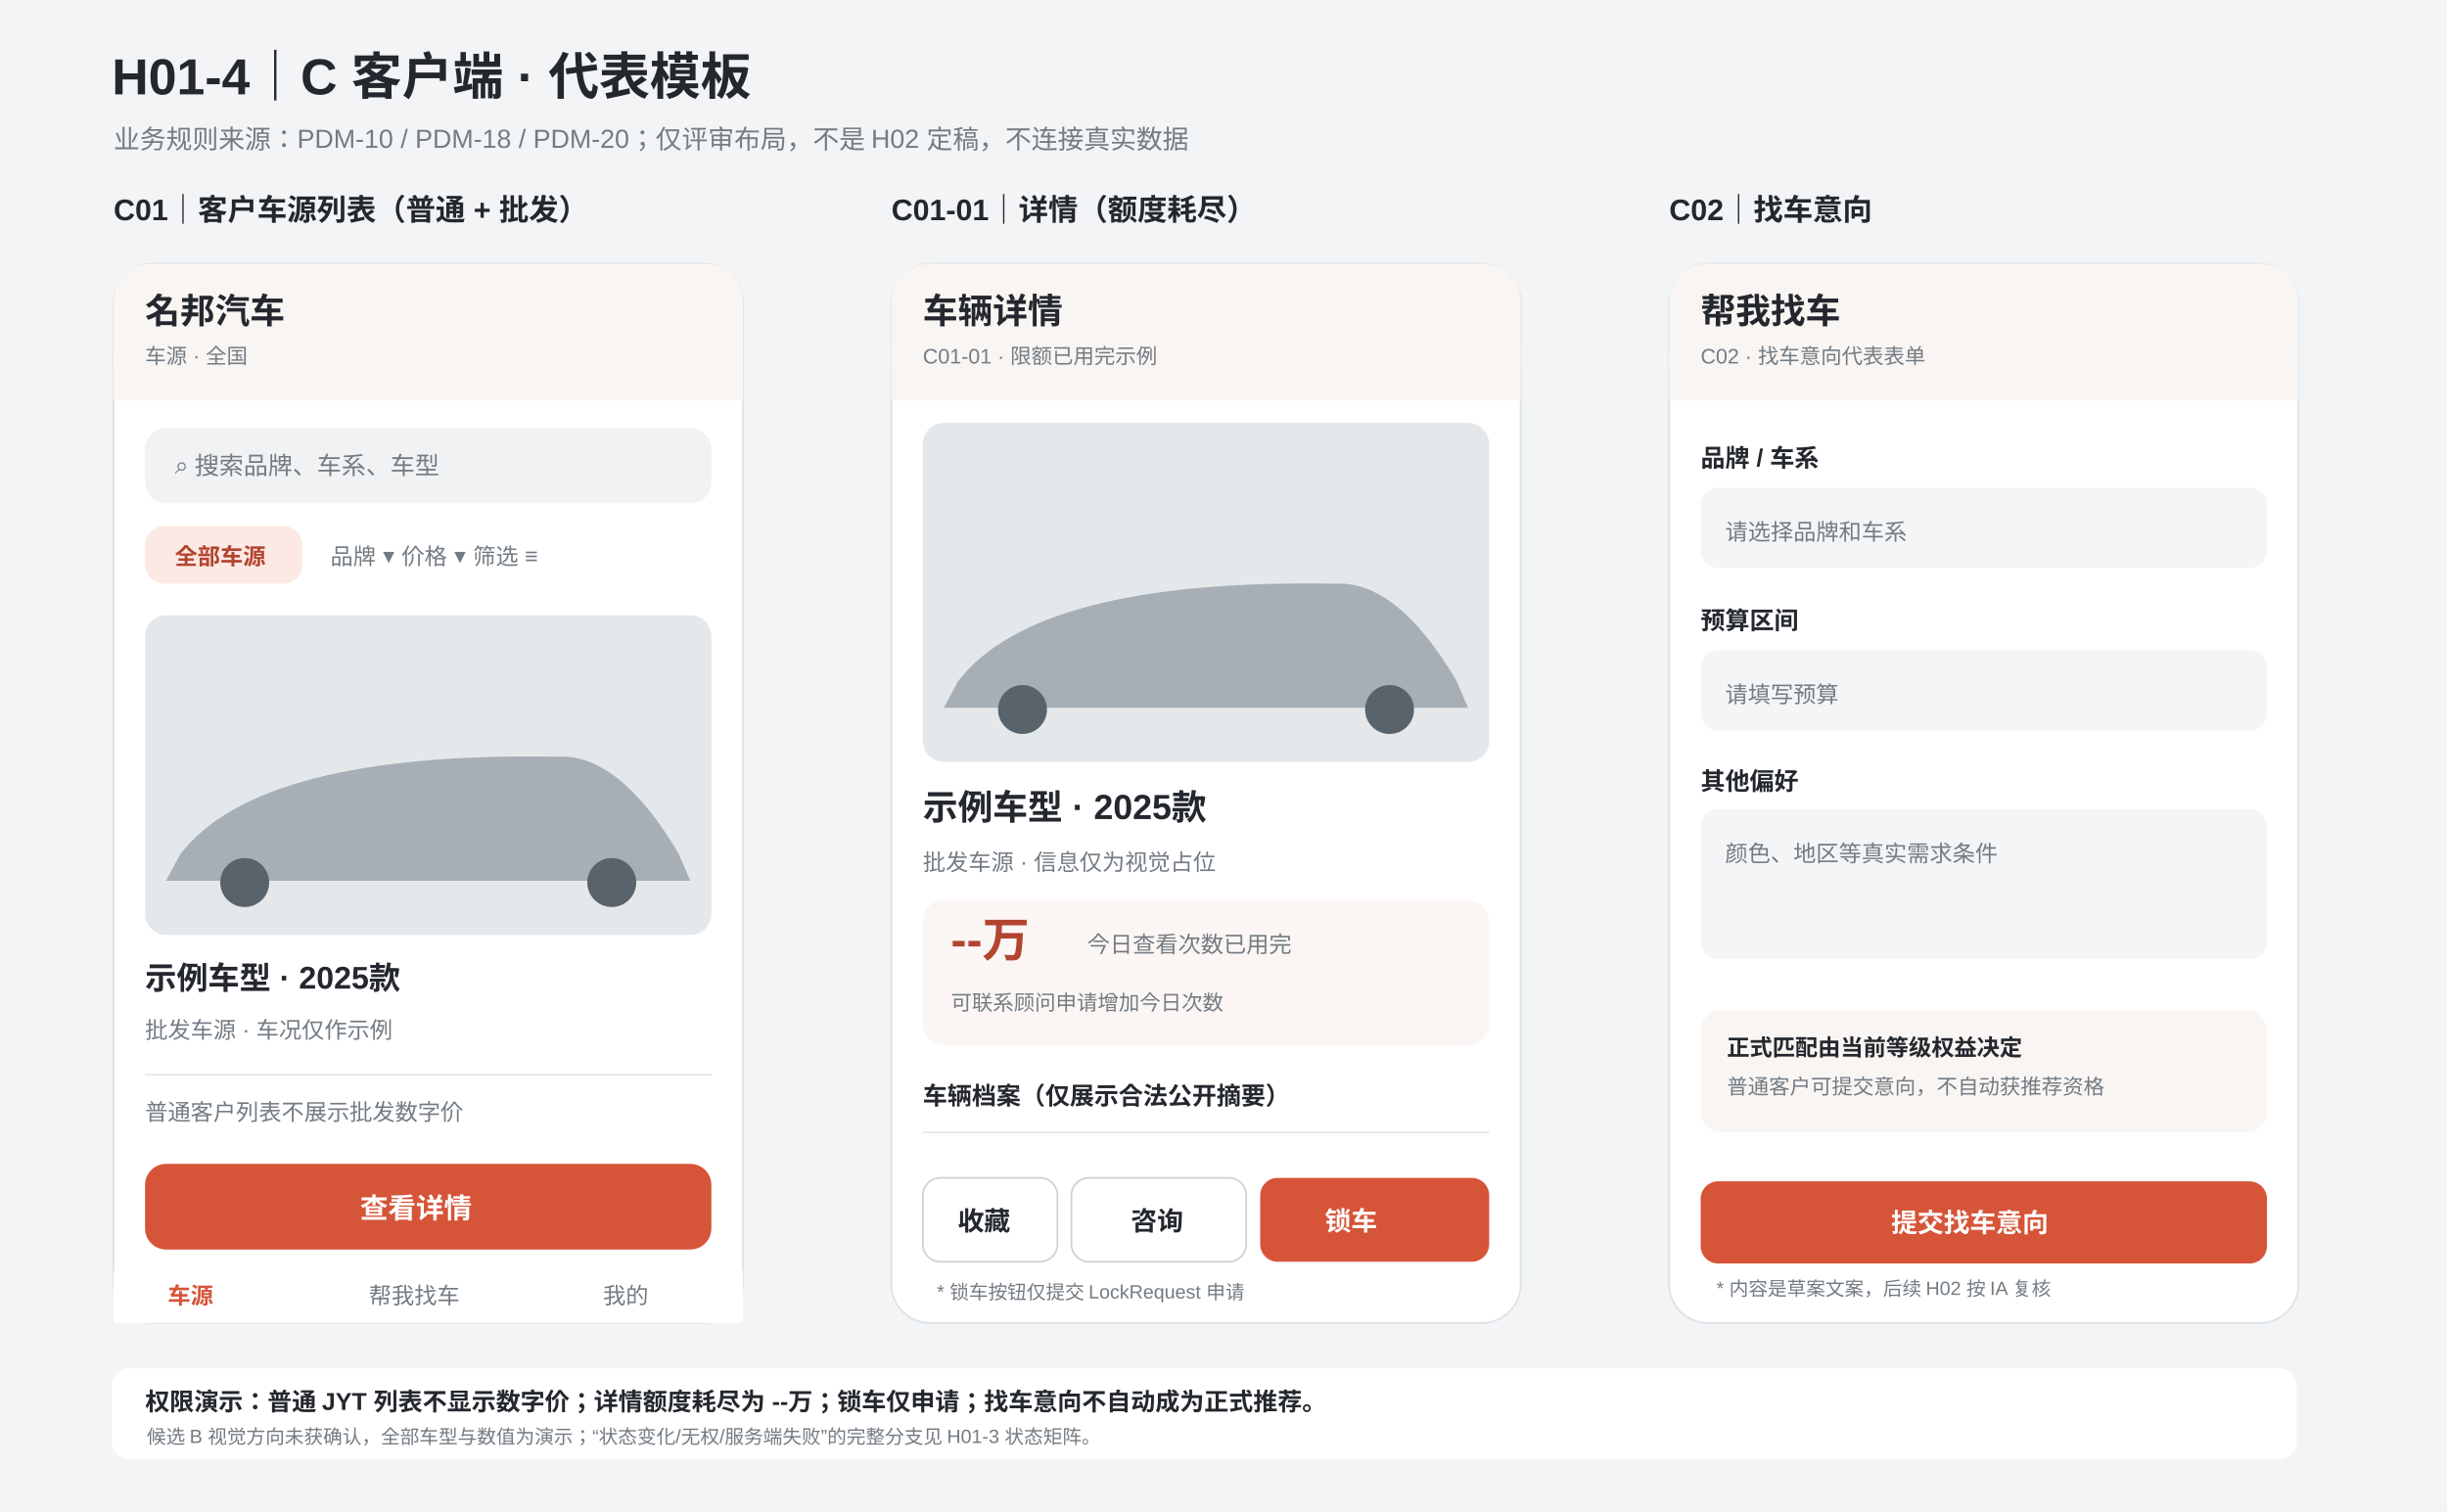
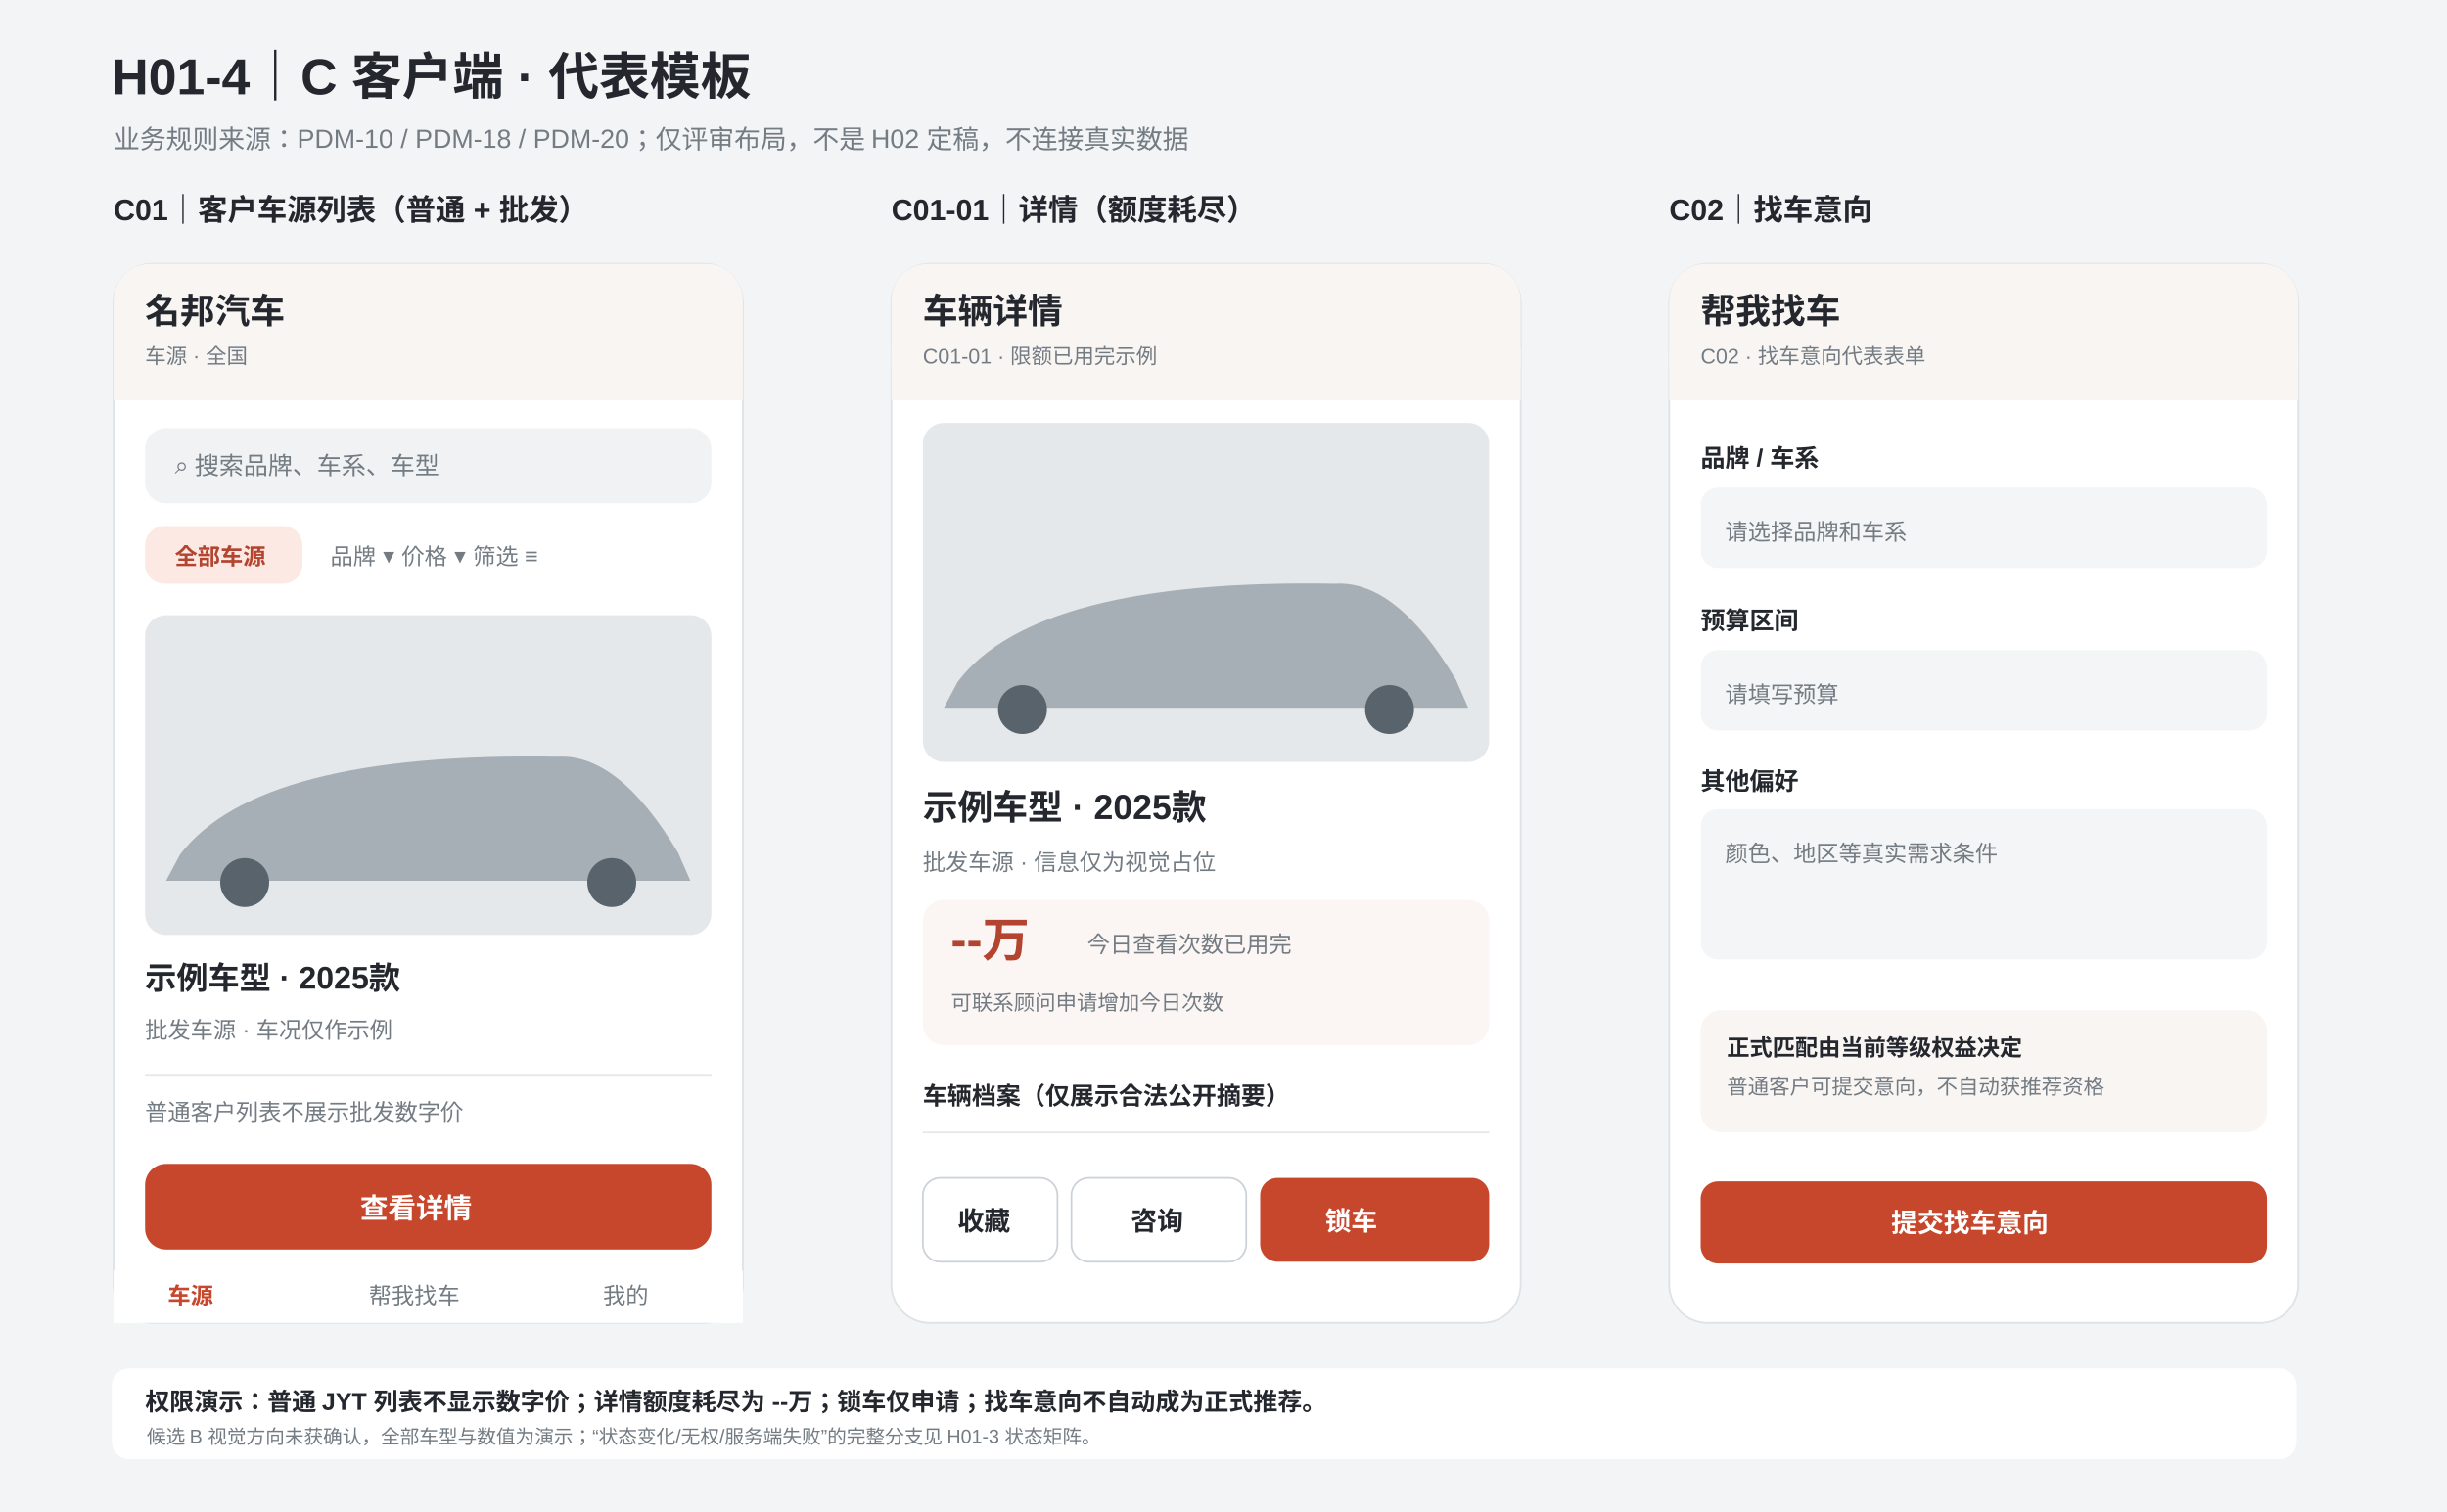
<svg xmlns="http://www.w3.org/2000/svg" width="1400" height="865" viewBox="0 0 1400 865" role="img" aria-labelledby="title desc">
  <rect x="0" y="0" width="1400" height="865" rx="0" fill="#F2F4F6" stroke="none" />
  <text x="64" y="54" font-size="29" fill="#24282E" font-weight="750" font-family="system-ui,Arial,sans-serif">H01-4｜C 客户端 · 代表模板</text>
  <text x="65" y="85" font-size="15" fill="#737B83" font-weight="400" font-family="system-ui,Arial,sans-serif">业务规则来源：PDM-10 / PDM-18 / PDM-20；仅评审布局，不是 H02 定稿，不连接真实数据</text>
  <text x="65" y="126" font-size="17" fill="#24282E" font-weight="700" font-family="system-ui,Arial,sans-serif">C01｜客户车源列表（普通 + 批发）</text>
  <text x="510" y="126" font-size="17" fill="#24282E" font-weight="700" font-family="system-ui,Arial,sans-serif">C01-01｜详情（额度耗尽）</text>
  <text x="955" y="126" font-size="17" fill="#24282E" font-weight="700" font-family="system-ui,Arial,sans-serif">C02｜找车意向</text>
  <g transform="translate(65 151)">
    <rect x="0" y="0" width="360" height="606" rx="22" fill="#fff" stroke="#DDE2E6" />
    <rect x="0" y="0" width="360" height="78" rx="21" fill="#F8F5F3" stroke="none" />
    <rect x="0" y="48" width="360" height="30" rx="0" fill="#F8F5F3" stroke="none" />
    <text x="18" y="34" font-size="20" fill="#24282E" font-weight="700" font-family="system-ui,Arial,sans-serif">名邦汽车</text>
    <text x="18" y="57" font-size="12" fill="#737B83" font-weight="400" font-family="system-ui,Arial,sans-serif">车源 · 全国</text>
    <rect x="18" y="94" width="324" height="43" rx="12" fill="#F0F2F3" stroke="none" />
    <text x="35" y="120" font-size="14" fill="#737B83" font-weight="400" font-family="system-ui,Arial,sans-serif">⌕  搜索品牌、车系、车型</text>
    <rect x="18" y="150" width="90" height="33" rx="11" fill="#FCE9E4" stroke="none" />
    <text x="35" y="172" font-size="13" fill="#B34530" font-weight="650" font-family="system-ui,Arial,sans-serif">全部车源</text>
    <text x="124" y="172" font-size="13" fill="#737B83" font-weight="400" font-family="system-ui,Arial,sans-serif">品牌 ▾   价格 ▾   筛选 ≡</text>
    <rect x="18" y="201" width="324" height="183" rx="12" fill="#E5E8EA" stroke="none" />
    <path d="M38 338 Q83 279 254 282 Q289 280 323 337 L330 353 L30 353 Z" fill="#A7AFB6" />
    <circle cx="75" cy="354" r="14" fill="#59636B" />
    <circle cx="285" cy="354" r="14" fill="#59636B" />
    <text x="18" y="415" font-size="18" fill="#24282E" font-weight="700" font-family="system-ui,Arial,sans-serif">示例车型 · 2025款</text>
    <text x="18" y="443" font-size="13" fill="#737B83" font-weight="400" font-family="system-ui,Arial,sans-serif">批发车源   ·   车况仅作示例</text>
    <line x1="18" y1="464" x2="342" y2="464" stroke="#E5E7EB" />
    <text x="18" y="490" font-size="13" fill="#737B83" font-weight="400" font-family="system-ui,Arial,sans-serif">普通客户列表不展示批发数字价</text>
-     <rect x="18" y="515" width="324" height="49" rx="12" fill="#D65438" stroke="none" />
+     <rect x="18" y="515" width="324" height="49" rx="12" fill="#C7472D" stroke="none" />
    <text x="141" y="546" font-size="16" fill="#fff" font-weight="700" font-family="system-ui,Arial,sans-serif">查看详情</text>
    <rect x="0" y="576" width="360" height="30" rx="0" fill="#fff" stroke="none" />
-     <text x="31" y="595" font-size="13" fill="#D65438" font-weight="700" font-family="system-ui,Arial,sans-serif">车源</text>
+     <text x="31" y="595" font-size="13" fill="#C7472D" font-weight="700" font-family="system-ui,Arial,sans-serif">车源</text>
    <text x="146" y="595" font-size="13" fill="#737B83" font-weight="400" font-family="system-ui,Arial,sans-serif">帮我找车</text>
    <text x="280" y="595" font-size="13" fill="#737B83" font-weight="400" font-family="system-ui,Arial,sans-serif">我的</text>
  </g>
  <g transform="translate(510 151)">
    <rect x="0" y="0" width="360" height="606" rx="22" fill="#fff" stroke="#DDE2E6" />
    <rect x="0" y="0" width="360" height="78" rx="21" fill="#F8F5F3" stroke="none" />
    <rect x="0" y="48" width="360" height="30" rx="0" fill="#F8F5F3" stroke="none" />
    <text x="18" y="34" font-size="20" fill="#24282E" font-weight="700" font-family="system-ui,Arial,sans-serif">车辆详情</text>
    <text x="18" y="57" font-size="12" fill="#737B83" font-weight="400" font-family="system-ui,Arial,sans-serif">C01-01 · 限额已用完示例</text>
    <rect x="18" y="91" width="324" height="194" rx="12" fill="#E5E8EA" stroke="none" />
    <path d="M38 239 Q83 180 254 183 Q289 181 323 238 L330 254 L30 254 Z" fill="#A7AFB6" />
    <circle cx="75" cy="255" r="14" fill="#59636B" />
    <circle cx="285" cy="255" r="14" fill="#59636B" />
    <text x="18" y="318" font-size="20" fill="#24282E" font-weight="700" font-family="system-ui,Arial,sans-serif">示例车型 · 2025款</text>
    <text x="18" y="347" font-size="13" fill="#737B83" font-weight="400" font-family="system-ui,Arial,sans-serif">批发车源 · 信息仅为视觉占位</text>
    <rect x="18" y="364" width="324" height="83" rx="12" fill="#FBF6F4" stroke="none" />
    <text x="34" y="396" font-size="27" fill="#B34530" font-weight="750" font-family="system-ui,Arial,sans-serif">--万</text>
    <text x="112" y="394" font-size="13" fill="#737B83" font-weight="400" font-family="system-ui,Arial,sans-serif">今日查看次数已用完</text>
    <text x="34" y="427" font-size="12" fill="#737B83" font-weight="400" font-family="system-ui,Arial,sans-serif">可联系顾问申请增加今日次数</text>
    <text x="18" y="481" font-size="14" fill="#24282E" font-weight="650" font-family="system-ui,Arial,sans-serif">车辆档案（仅展示合法公开摘要）</text>
    <line x1="18" y1="497" x2="342" y2="497" stroke="#E5E7EB" />
    <rect x="18" y="523" width="77" height="48" rx="10" fill="#fff" stroke="#CCD2D8" />
    <text x="38" y="553" font-size="15" fill="#24282E" font-weight="650" font-family="system-ui,Arial,sans-serif">收藏</text>
    <rect x="103" y="523" width="100" height="48" rx="10" fill="#fff" stroke="#CCD2D8" />
    <text x="137" y="553" font-size="15" fill="#24282E" font-weight="650" font-family="system-ui,Arial,sans-serif">咨询</text>
-     <rect x="211" y="523" width="131" height="48" rx="10" fill="#D65438" stroke="none" />
+     <rect x="211" y="523" width="131" height="48" rx="10" fill="#C7472D" stroke="none" />
    <text x="248" y="553" font-size="15" fill="#fff" font-weight="700" font-family="system-ui,Arial,sans-serif">锁车</text>
-     <text x="26" y="592" font-size="11" fill="#737B83" font-weight="400" font-family="system-ui,Arial,sans-serif">* 锁车按钮仅提交 LockRequest 申请</text>
  </g>
  <g transform="translate(955 151)">
    <rect x="0" y="0" width="360" height="606" rx="22" fill="#fff" stroke="#DDE2E6" />
    <rect x="0" y="0" width="360" height="78" rx="21" fill="#F8F5F3" stroke="none" />
    <rect x="0" y="48" width="360" height="30" rx="0" fill="#F8F5F3" stroke="none" />
    <text x="18" y="34" font-size="20" fill="#24282E" font-weight="700" font-family="system-ui,Arial,sans-serif">帮我找车</text>
    <text x="18" y="57" font-size="12" fill="#737B83" font-weight="400" font-family="system-ui,Arial,sans-serif">C02 · 找车意向代表表单</text>
    <text x="18" y="116" font-size="14" fill="#24282E" font-weight="650" font-family="system-ui,Arial,sans-serif">品牌 / 车系</text>
    <rect x="18" y="128" width="324" height="46" rx="10" fill="#F4F5F6" stroke="none" />
    <text x="32" y="158" font-size="13" fill="#737B83" font-weight="400" font-family="system-ui,Arial,sans-serif">请选择品牌和车系</text>
    <text x="18" y="209" font-size="14" fill="#24282E" font-weight="650" font-family="system-ui,Arial,sans-serif">预算区间</text>
    <rect x="18" y="221" width="324" height="46" rx="10" fill="#F4F5F6" stroke="none" />
    <text x="32" y="251" font-size="13" fill="#737B83" font-weight="400" font-family="system-ui,Arial,sans-serif">请填写预算</text>
    <text x="18" y="301" font-size="14" fill="#24282E" font-weight="650" font-family="system-ui,Arial,sans-serif">其他偏好</text>
    <rect x="18" y="312" width="324" height="86" rx="10" fill="#F4F5F6" stroke="none" />
    <text x="32" y="342" font-size="13" fill="#737B83" font-weight="400" font-family="system-ui,Arial,sans-serif">颜色、地区等真实需求条件</text>
    <rect x="18" y="427" width="324" height="70" rx="12" fill="#F8F5F3" stroke="none" />
    <text x="33" y="453" font-size="13" fill="#24282E" font-weight="650" font-family="system-ui,Arial,sans-serif">正式匹配由当前等级权益决定</text>
    <text x="33" y="475" font-size="12" fill="#737B83" font-weight="400" font-family="system-ui,Arial,sans-serif">普通客户可提交意向，不自动获推荐资格</text>
-     <rect x="18" y="525" width="324" height="47" rx="10" fill="#D65438" stroke="none" />
+     <rect x="18" y="525" width="324" height="47" rx="10" fill="#C7472D" stroke="none" />
    <text x="127" y="554" font-size="15" fill="#fff" font-weight="700" font-family="system-ui,Arial,sans-serif">提交找车意向</text>
-     <text x="27" y="590" font-size="11" fill="#737B83" font-weight="400" font-family="system-ui,Arial,sans-serif">* 内容是草案文案，后续 H02 按 IA 复核</text>
  </g>
  <rect x="64" y="783" width="1250" height="52" rx="10" fill="#fff" stroke="none" />
  <text x="83" y="807" font-size="14" fill="#24282E" font-weight="650" font-family="system-ui,Arial,sans-serif">权限演示：普通 JYT 列表不显示数字价；详情额度耗尽为 --万；锁车仅申请；找车意向不自动成为正式推荐。</text>
  <text x="84" y="826" font-size="11" fill="#737B83" font-weight="400" font-family="system-ui,Arial,sans-serif">候选 B 视觉方向未获确认，全部车型与数值为演示；“状态变化/无权/服务端失败”的完整分支见 H01-3 状态矩阵。</text>
</svg>
